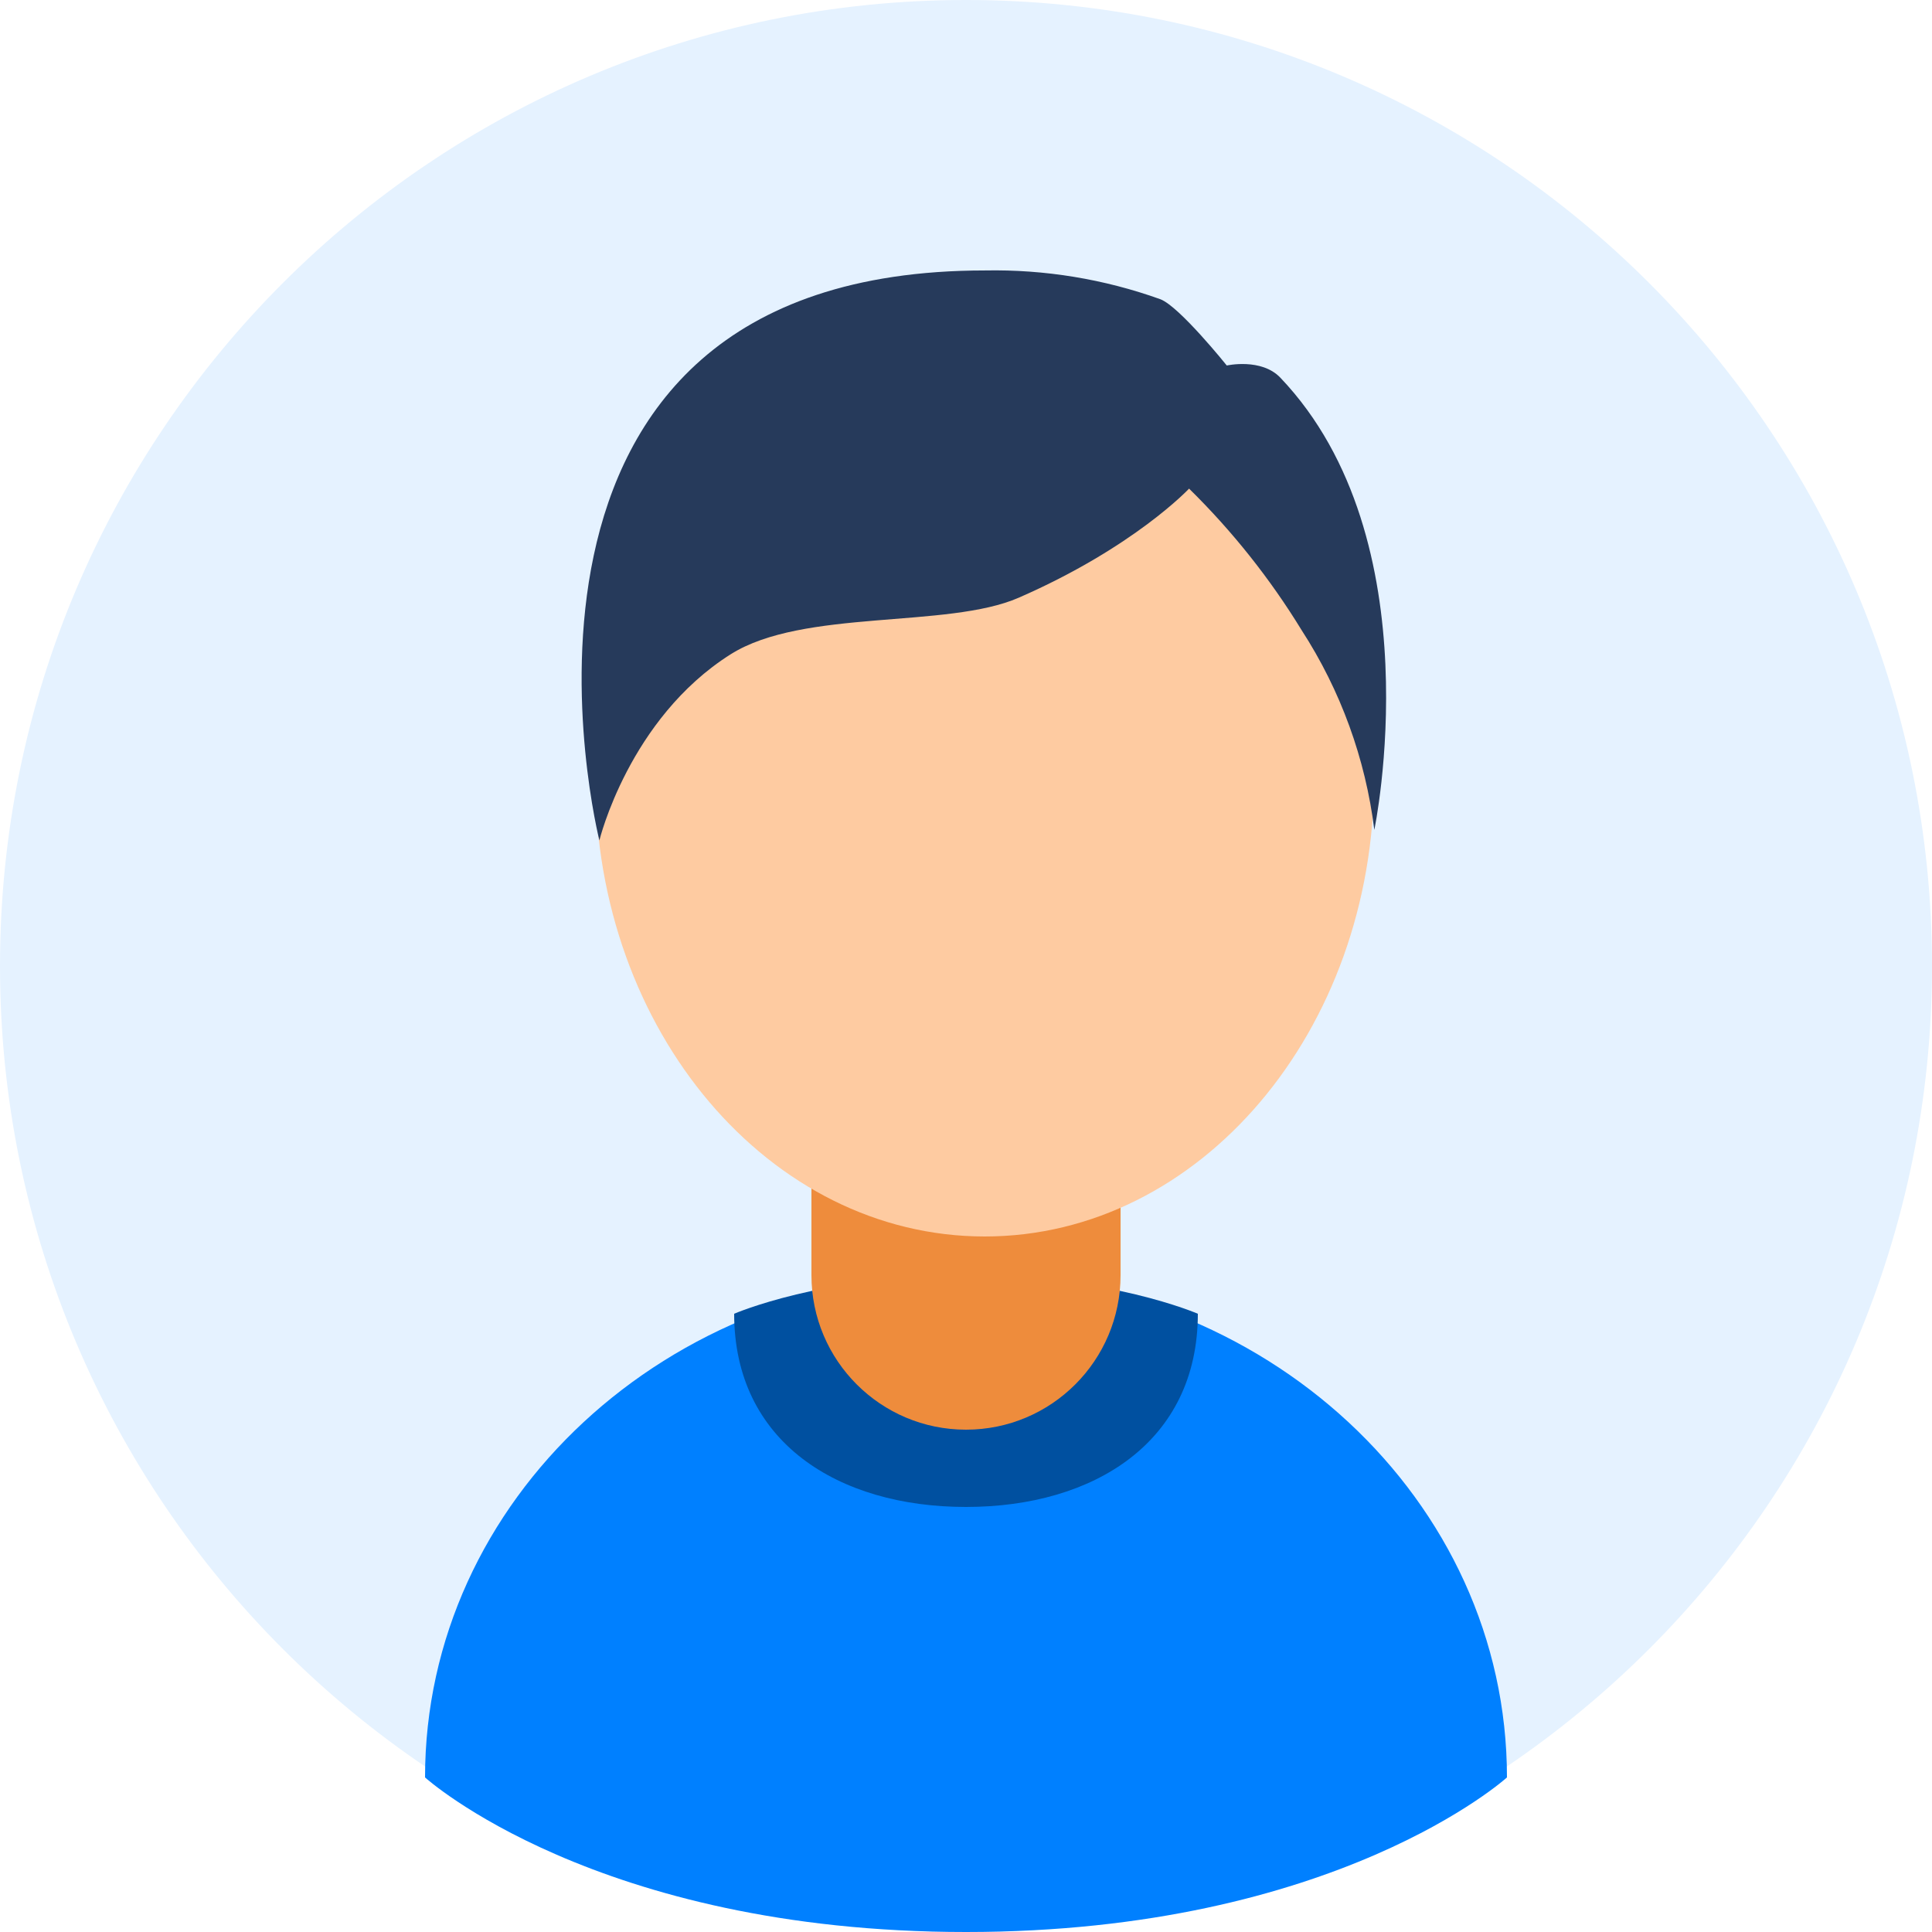
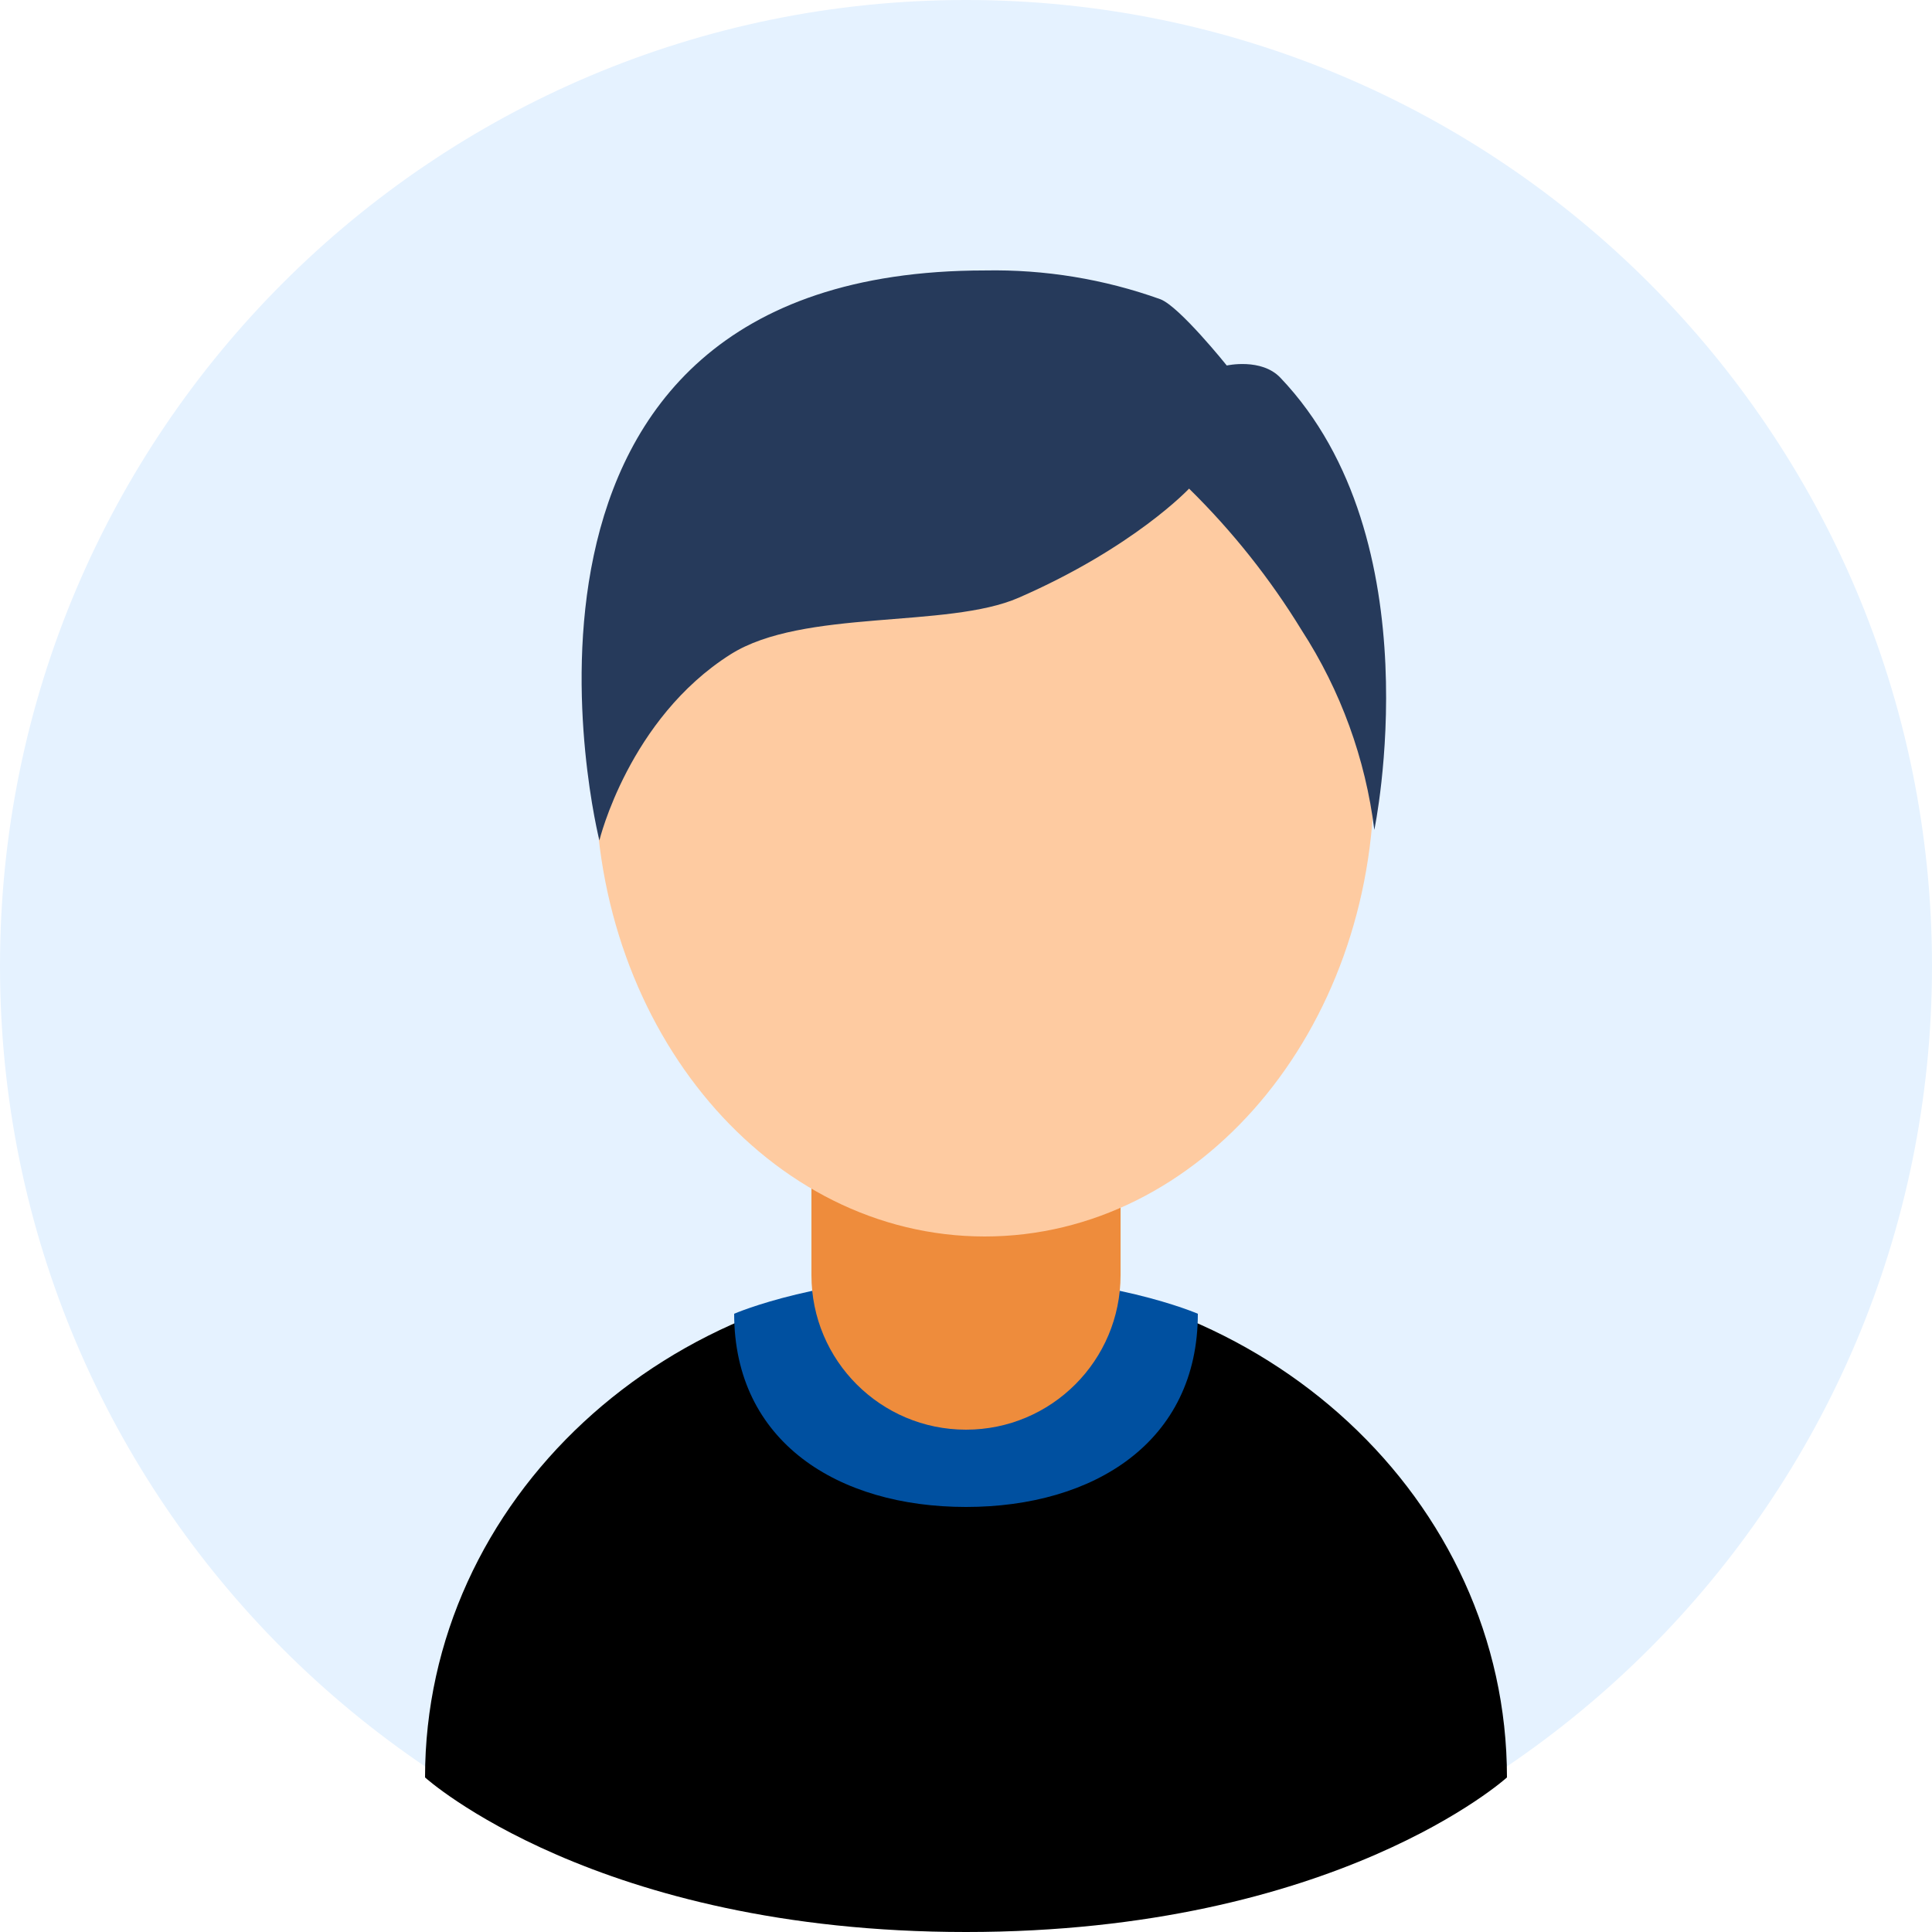
<svg xmlns="http://www.w3.org/2000/svg" width="141" height="141" viewBox="0 0 141 141">
  <defs>
    <style>
      .cls-1 {
        fill: #e5f2ff;
      }

      .cls-2 {
-         fill: #0080ff;
+         fill: #B78509f;
      }

      .cls-2, .cls-3, .cls-4, .cls-5, .cls-6 {
        fill-rule: evenodd;
      }

      .cls-3 {
        fill: #0050a0;
      }

      .cls-4 {
        fill: #ee8c3c;
      }

      .cls-5 {
        fill: #fecba1;
      }

      .cls-6 {
        fill: #263a5b;
      }
    </style>
  </defs>
  <circle class="cls-1" cx="70.5" cy="70.5" r="70.5" />
  <path class="cls-2" d="M109.98,129.72c0-20.247-17.676-36.66-39.48-36.66s-39.48,16.413-39.48,36.66c0,0,12.455,11.28,39.48,11.28S109.98,129.72,109.98,129.72Z" />
  <path id="Rounded_Rectangle_1_copy" data-name="Rounded Rectangle 1 copy" class="cls-3" d="M87.42,95.88c0,9.345-7.575,14.1-16.92,14.1s-16.92-4.755-16.92-14.1c0,0,6.461-2.82,16.92-2.82S87.42,95.88,87.42,95.88Z" />
  <path id="Rounded_Rectangle_1" data-name="Rounded Rectangle 1" class="cls-4" d="M70.5,73.32h0A11.28,11.28,0,0,1,81.78,84.6v8.46A11.28,11.28,0,0,1,70.5,104.34h0A11.28,11.28,0,0,1,59.22,93.06V84.6A11.28,11.28,0,0,1,70.5,73.32Z" />
  <path class="cls-5" d="M71.866,23.265c15.7,0,28.42,14.993,28.42,33.488S87.562,90.24,71.866,90.24s-28.42-14.993-28.42-33.487S56.17,23.265,71.866,23.265Z" />
  <path class="cls-6" d="M43.744,61.335s2.154-8.89,9.575-13.581C58.609,44.41,69.14,45.9,74.352,43.62c8.434-3.685,12.428-7.96,12.428-7.96A53.966,53.966,0,0,1,95,46a34.644,34.644,0,0,1,5.3,14.565s4.442-21.146-6.857-33c-1.387-1.456-3.911-.89-3.911-0.89s-3.454-4.309-4.847-4.837a35.893,35.893,0,0,0-12.8-2.1C33.265,19.74,43.744,61.335,43.744,61.335Z" />
</svg>
